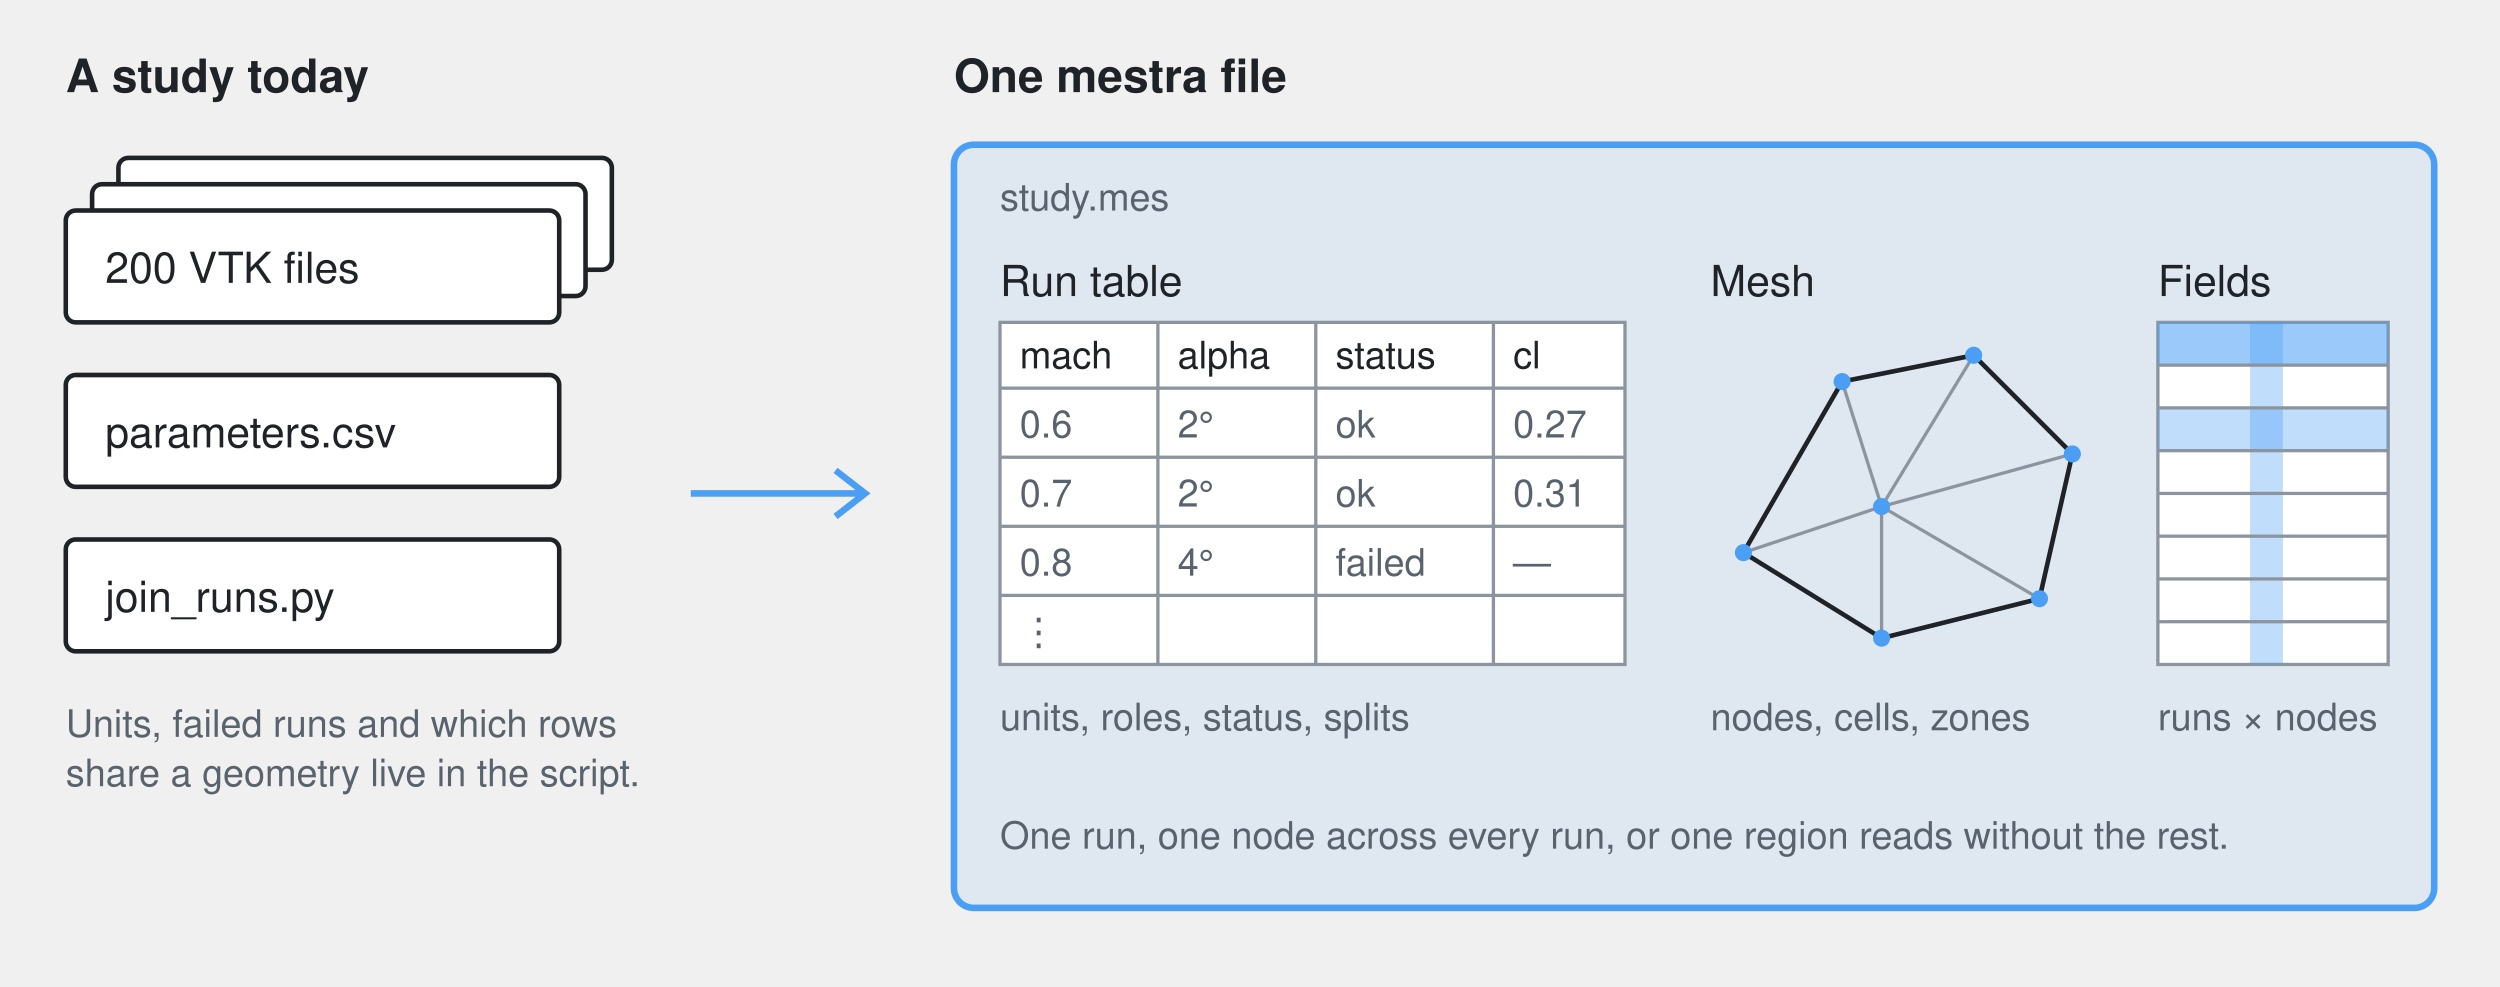
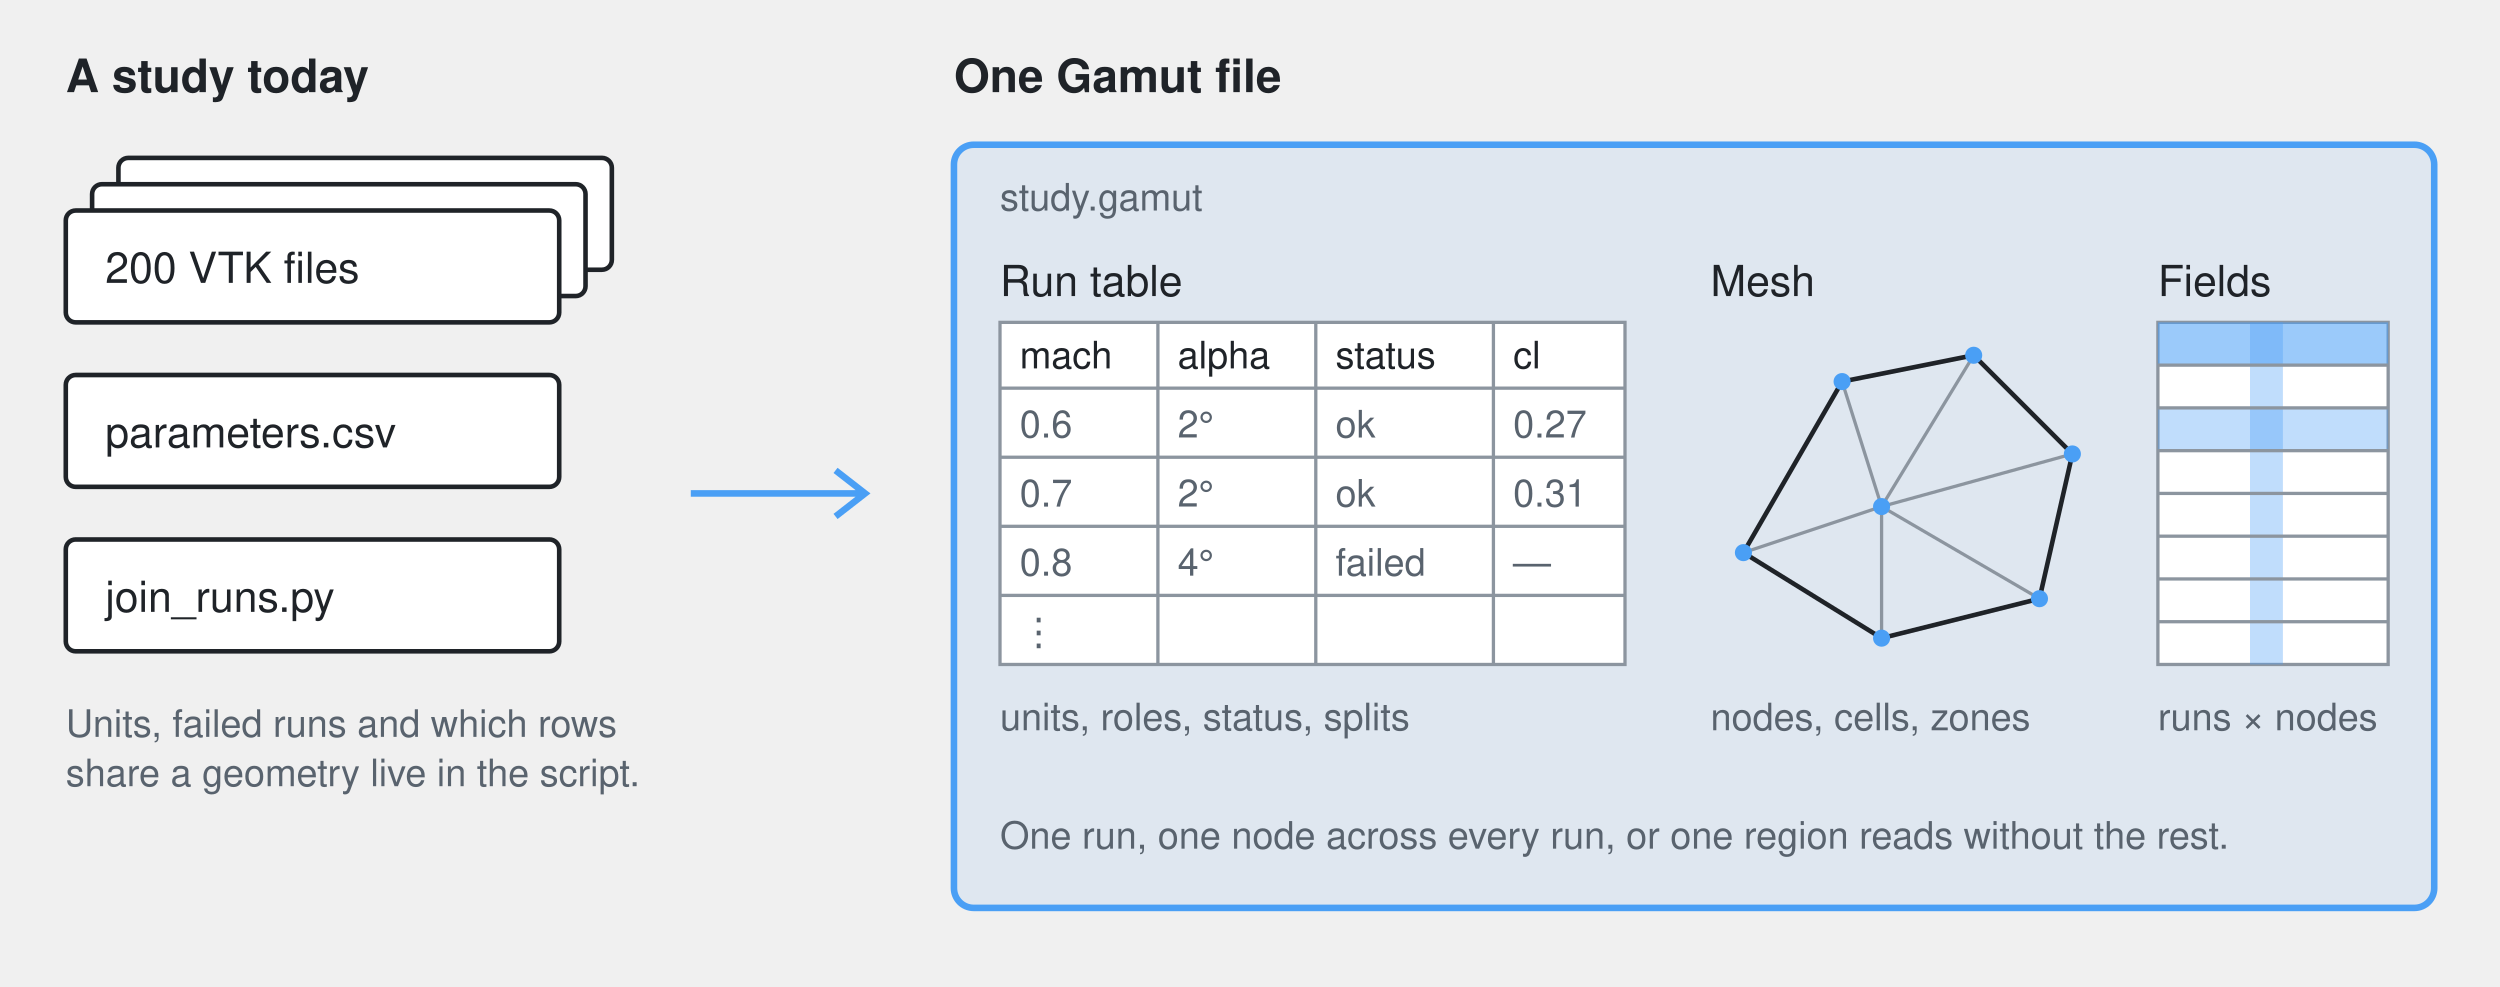
<svg xmlns="http://www.w3.org/2000/svg" viewBox="0 0 760 300" width="760" height="300" role="img" aria-labelledby="t d" font-family="-apple-system, BlinkMacSystemFont, 'Segoe UI', Helvetica, Arial, sans-serif">
  <style>
    .ink    { fill: #1F2328; }
    .soft   { fill: #59636E; }
    .line   { stroke: #1F2328; fill: none; stroke-width: 1.4; }
    .thin   { stroke: #8C959F; fill: none; stroke-width: 1; }
    .accent { stroke: #4A9FF5; fill: none; stroke-width: 2; }
    .wash   { fill: #4A9FF5; fill-opacity: 0.10; }
    .cell   { fill: #4A9FF5; }
    .paper  { fill: #FFFFFF; }
    @media (prefers-color-scheme: dark) {
      .ink   { fill: #E6EDF3; }
      .soft  { fill: #9198A1; }
      .line  { stroke: #E6EDF3; }
      .thin  { stroke: #6E7681; }
      .paper { fill: #0D1117; }
    }
    text { font-size: 13px; }
    .h { font-size: 14px; font-weight: 600; }
    .s { font-size: 11.5px; }
  </style>
  <text class="ink h" x="20" y="28">A study today</text>
  <g transform="translate(20,48)">
    <rect class="paper line" x="16" y="0" width="150" height="34" rx="3" />
    <rect class="paper line" x="8" y="8" width="150" height="34" rx="3" />
    <rect class="paper line" x="0" y="16" width="150" height="34" rx="3" />
    <text class="ink" x="12" y="38">200 VTK files</text>
    <rect class="paper line" x="0" y="66" width="150" height="34" rx="3" />
    <text class="ink" x="12" y="88">parameters.csv</text>
    <rect class="paper line" x="0" y="116" width="150" height="34" rx="3" />
    <text class="ink" x="12" y="138">join_runs.py</text>
    <text class="soft s" x="0" y="176">Units, failed runs and which rows</text>
    <text class="soft s" x="0" y="191">share a geometry live in the script.</text>
  </g>
  <path class="accent" d="M210 150 H262 M254 143 L263 150 L254 157" />
-   <text class="ink h" x="290" y="28">One mestra file</text>
+   <text class="ink h" x="290" y="28">One Gamut file</text>
  <rect class="wash" x="290" y="44" width="450" height="232" rx="6" />
  <rect class="accent" x="290" y="44" width="450" height="232" rx="6" />
-   <text class="soft s" x="304" y="64">study.mes</text>
+   <text class="soft s" x="304" y="64">study.gamut</text>
  <text class="ink" x="304" y="90">Run table</text>
  <g transform="translate(304,98)">
    <rect class="paper thin" x="0" y="0" width="190" height="104" />
    <g class="thin">
      <path d="M0 20 H190 M0 41 H190 M0 62 H190 M0 83 H190" />
      <path d="M48 0 V104 M96 0 V104 M150 0 V104" />
    </g>
    <text class="ink s" x="6" y="14">mach</text>
    <text class="ink s" x="54" y="14">alpha</text>
    <text class="ink s" x="102" y="14">status</text>
    <text class="ink s" x="156" y="14">cl</text>
    <text class="soft s" x="6" y="35">0.6</text>
    <text class="soft s" x="54" y="35">2°</text>
    <text class="soft s" x="102" y="35">ok</text>
    <text class="soft s" x="156" y="35">0.27</text>
    <text class="soft s" x="6" y="56">0.7</text>
    <text class="soft s" x="54" y="56">2°</text>
    <text class="soft s" x="102" y="56">ok</text>
    <text class="soft s" x="156" y="56">0.31</text>
    <text class="soft s" x="6" y="77">0.8</text>
    <text class="soft s" x="54" y="77">4°</text>
    <text class="soft s" x="102" y="77">failed</text>
    <text class="soft s" x="156" y="77">—</text>
    <text class="soft s" x="6" y="98">⋮</text>
  </g>
  <text class="soft s" x="304" y="222">units, roles, status, splits</text>
  <text class="ink" x="520" y="90">Mesh</text>
  <g transform="translate(520,98)" class="line">
    <path d="M10 70 L40 18 L80 10 L110 40 L100 84 L52 96 Z" />
    <path class="thin" d="M40 18 L52 56 L80 10 M52 56 L110 40 M52 56 L100 84 M52 56 L52 96 M52 56 L10 70" />
  </g>
  <g class="cell">
    <circle cx="530" cy="168" r="2.6" />
    <circle cx="560" cy="116" r="2.6" />
    <circle cx="600" cy="108" r="2.6" />
    <circle cx="630" cy="138" r="2.6" />
    <circle cx="620" cy="182" r="2.6" />
    <circle cx="572" cy="194" r="2.6" />
    <circle cx="572" cy="154" r="2.6" />
  </g>
  <text class="soft s" x="520" y="222">nodes, cells, zones</text>
  <text class="ink" x="656" y="90">Fields</text>
  <g transform="translate(656,98)">
    <rect class="paper thin" x="0" y="0" width="70" height="104" />
    <g class="cell">
      <rect x="0" y="0" width="70" height="13" fill-opacity="0.55" />
      <rect x="0" y="26" width="70" height="13" fill-opacity="0.35" />
      <rect x="28" y="0" width="10" height="104" fill-opacity="0.35" />
    </g>
    <path class="thin" d="M0 13 H70 M0 26 H70 M0 39 H70 M0 52 H70 M0 65 H70 M0 78 H70 M0 91 H70" />
  </g>
  <text class="soft s" x="656" y="222">runs × nodes</text>
  <text class="soft s" x="304" y="258">One run, one node across every run, or one region reads without the rest.</text>
</svg>
